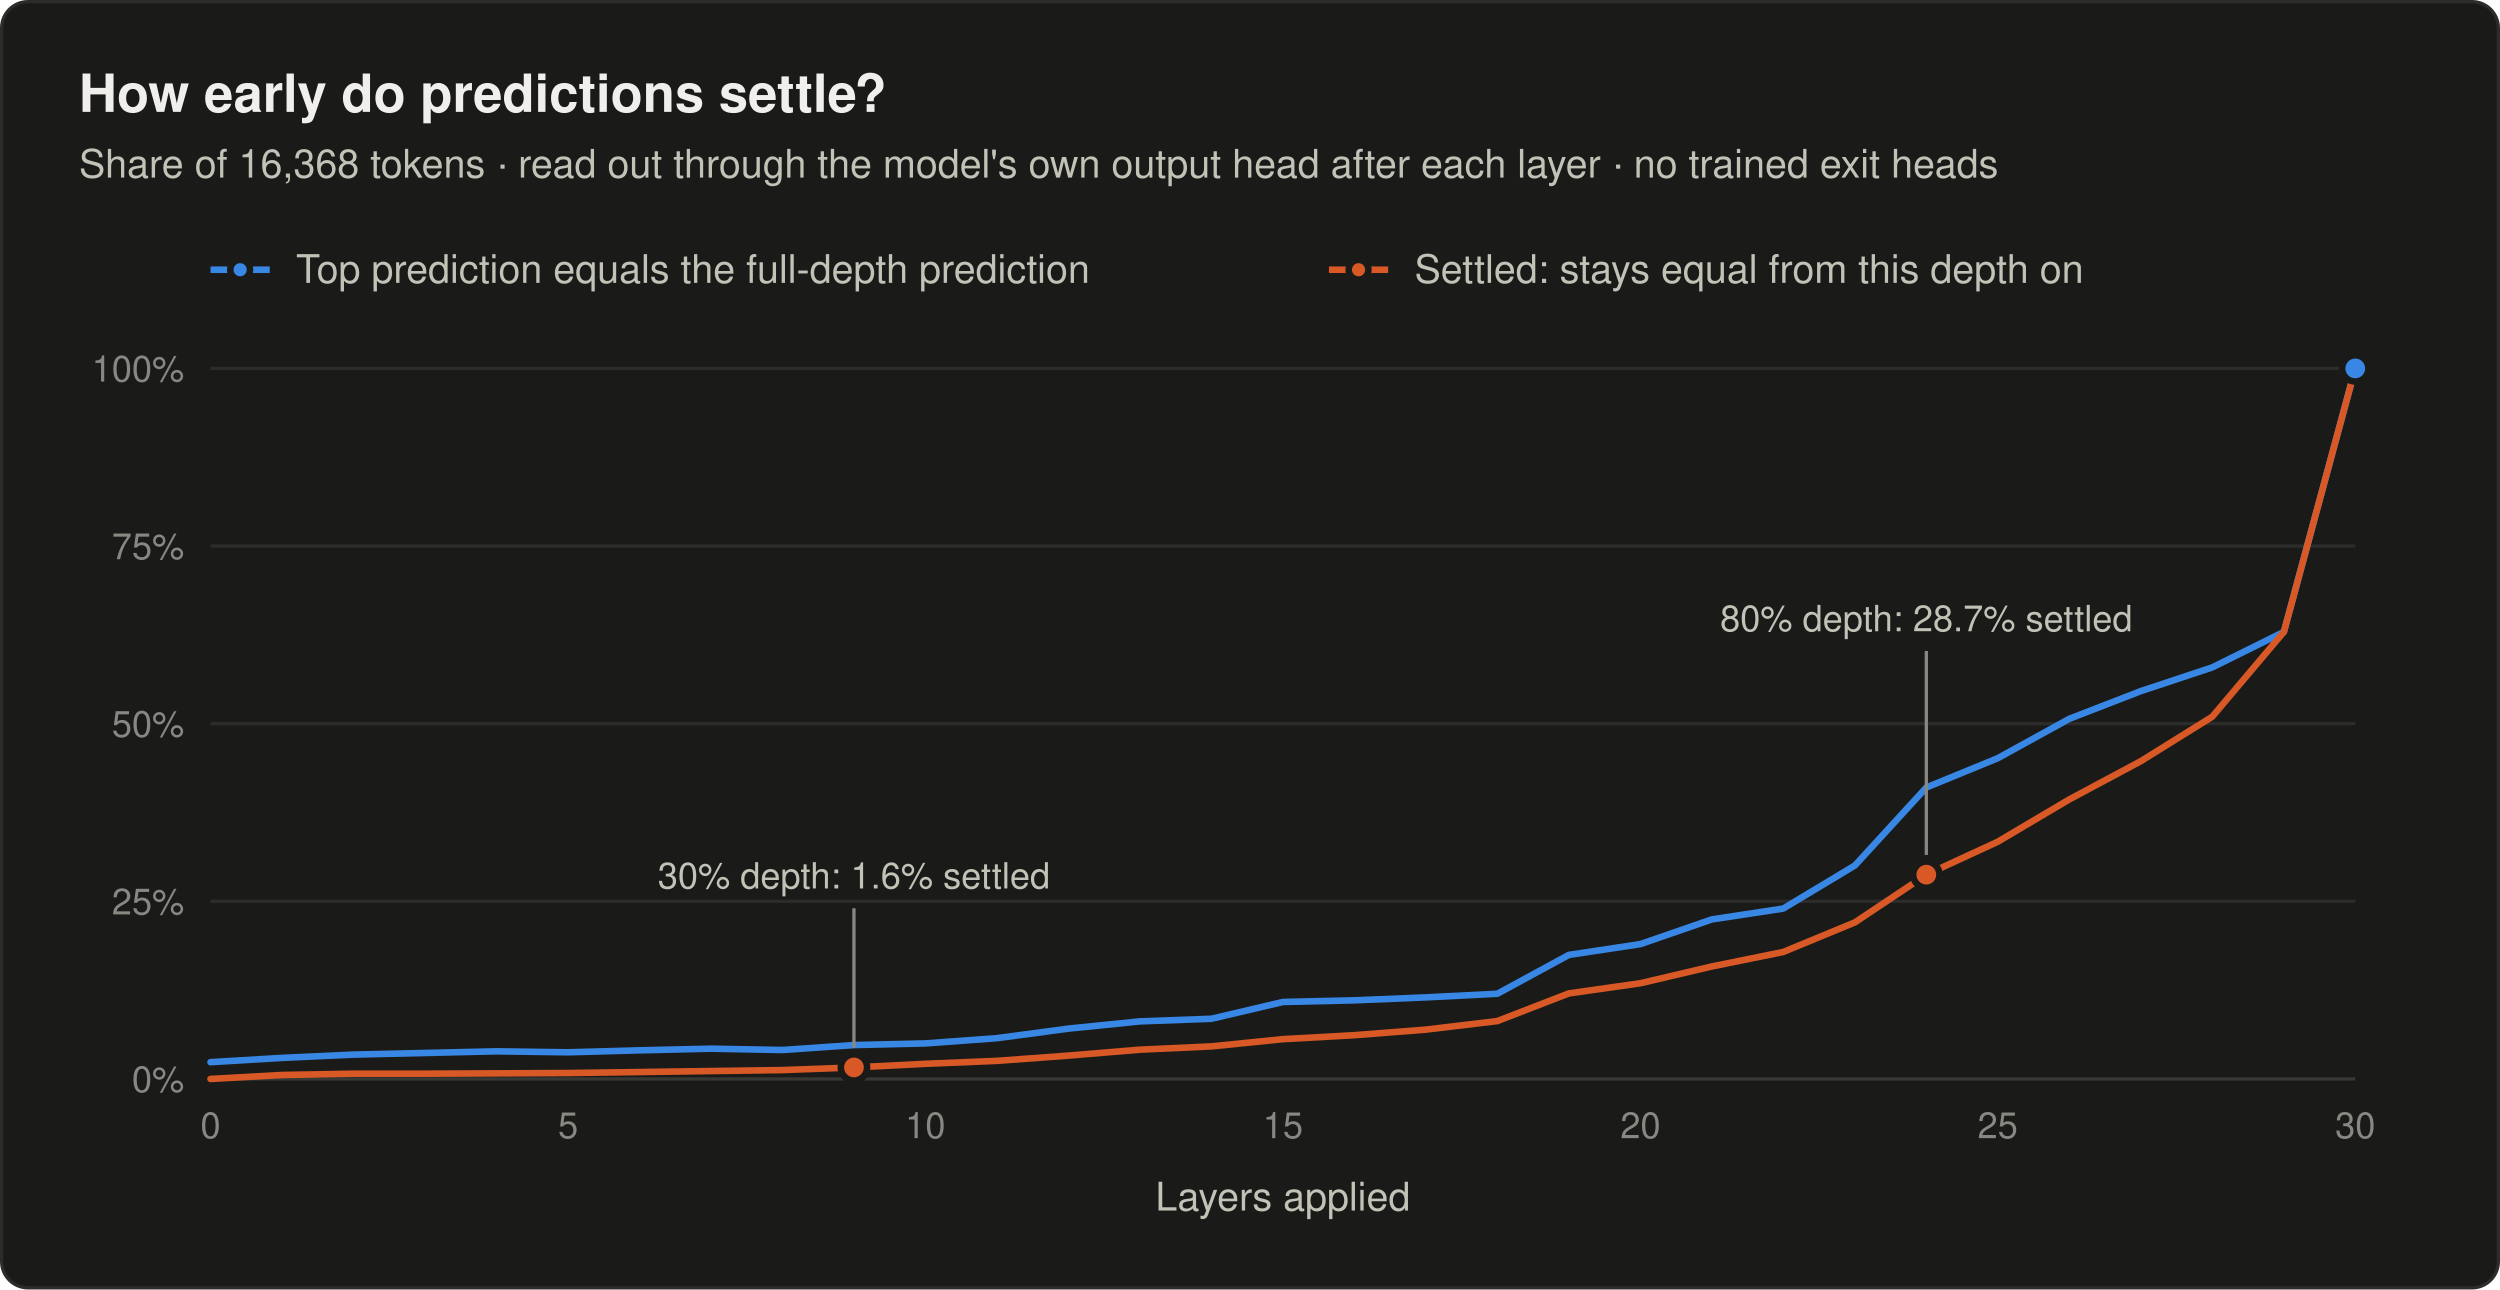
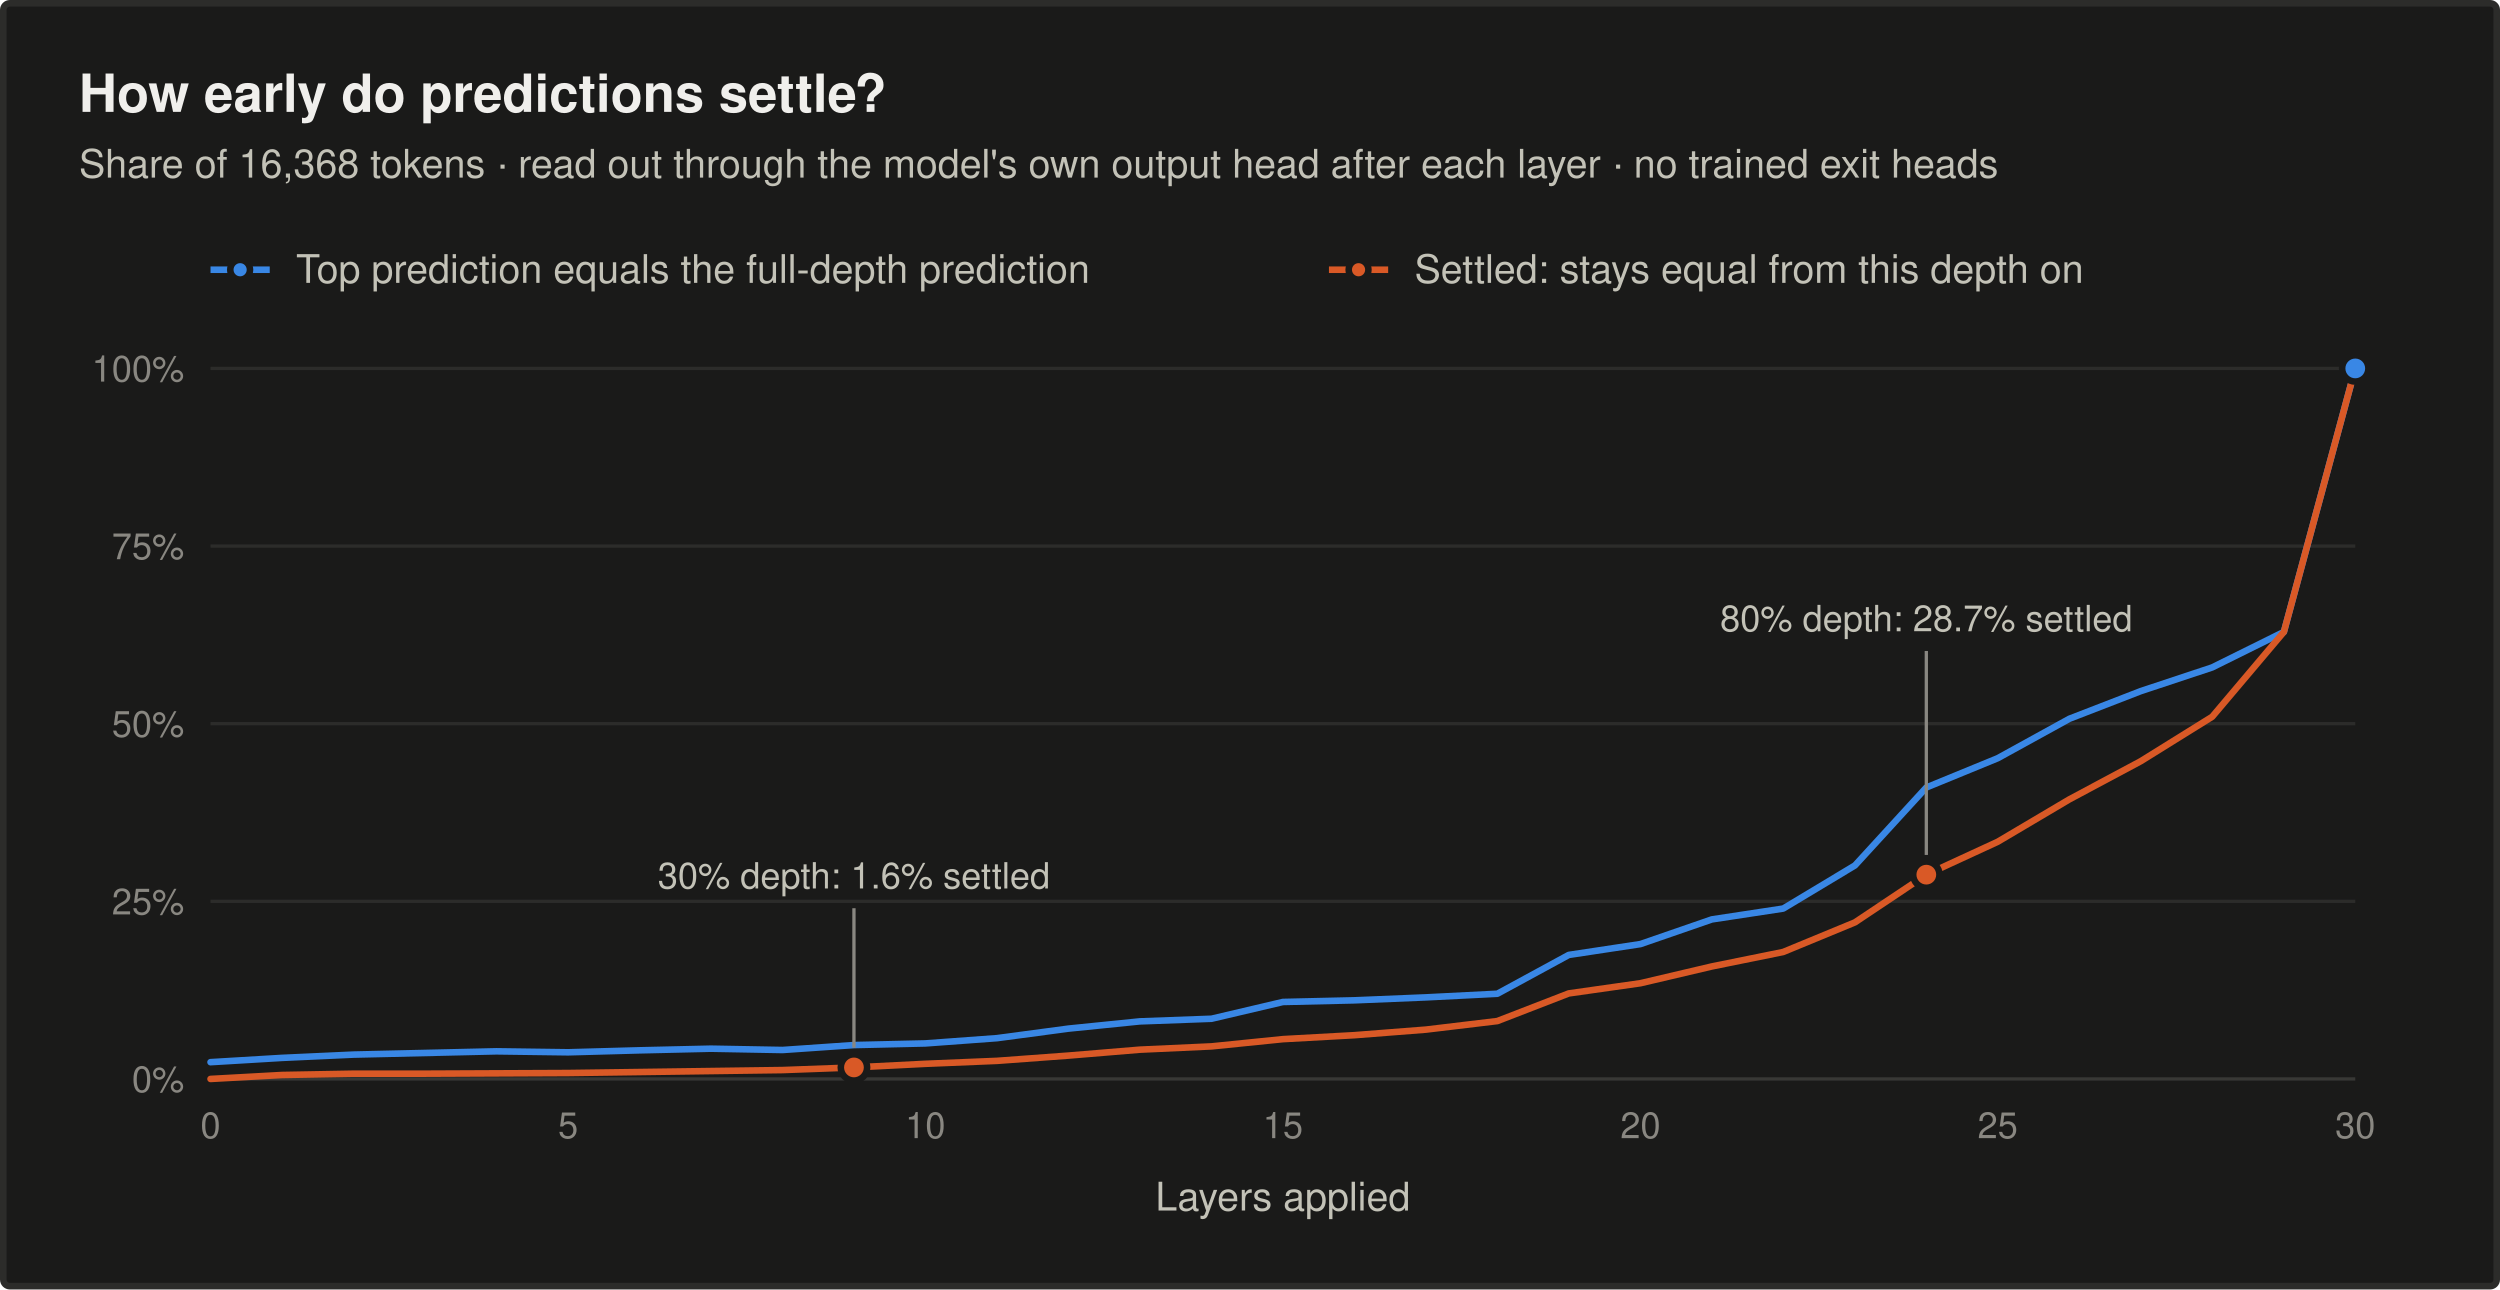
<svg xmlns="http://www.w3.org/2000/svg" viewBox="0 0 760 392" width="760" height="392" role="img" font-family="system-ui, -apple-system, &quot;Segoe UI&quot;, Helvetica, Arial, sans-serif">
-   <rect x="0.5" y="0.5" width="759" height="391" rx="8" fill="#1a1a19" stroke="#2c2c2a" />
+   <rect x="1" y="1" width="758" height="390" rx="2" stroke-width="2" fill="#1a1a19" stroke="#2c2c2a" />
  <text x="24.0" y="34.0" font-size="16" font-weight="600" fill="#f0efec" text-anchor="start">How early do predictions settle?</text>
  <text x="24.0" y="54.0" font-size="12" font-weight="400" fill="#c3c2b7" text-anchor="start">Share of 16,368 tokens · read out through the model's own output head after each layer · no trained exit heads</text>
  <line x1="64.0" y1="82.0" x2="82.0" y2="82.0" stroke="#3987e5" stroke-width="2" />
  <circle cx="73.0" cy="82.0" r="3" fill="#3987e5" stroke="#1a1a19" stroke-width="2" />
  <text x="90.0" y="86.0" font-size="12" font-weight="400" fill="#c3c2b7" text-anchor="start">Top prediction equals the full-depth prediction</text>
  <line x1="404.0" y1="82.0" x2="422.0" y2="82.0" stroke="#d95926" stroke-width="2" />
  <circle cx="413.0" cy="82.0" r="3" fill="#d95926" stroke="#1a1a19" stroke-width="2" />
  <text x="430.0" y="86.0" font-size="12" font-weight="400" fill="#c3c2b7" text-anchor="start">Settled: stays equal from this depth on</text>
  <line x1="64.0" y1="328.0" x2="716.0" y2="328.0" stroke="#383835" stroke-width="1" />
  <text x="56.0" y="332.0" font-size="11" font-weight="400" fill="#898781" text-anchor="end">0%</text>
  <line x1="64.0" y1="274.0" x2="716.0" y2="274.0" stroke="#2c2c2a" stroke-width="1" />
  <text x="56.0" y="278.0" font-size="11" font-weight="400" fill="#898781" text-anchor="end">25%</text>
  <line x1="64.0" y1="220.0" x2="716.0" y2="220.0" stroke="#2c2c2a" stroke-width="1" />
  <text x="56.0" y="224.0" font-size="11" font-weight="400" fill="#898781" text-anchor="end">50%</text>
  <line x1="64.0" y1="166.0" x2="716.0" y2="166.0" stroke="#2c2c2a" stroke-width="1" />
  <text x="56.0" y="170.0" font-size="11" font-weight="400" fill="#898781" text-anchor="end">75%</text>
  <line x1="64.0" y1="112.0" x2="716.0" y2="112.0" stroke="#2c2c2a" stroke-width="1" />
  <text x="56.0" y="116.0" font-size="11" font-weight="400" fill="#898781" text-anchor="end">100%</text>
  <text x="64.0" y="346.0" font-size="11" font-weight="400" fill="#898781" text-anchor="middle">0</text>
  <text x="172.7" y="346.0" font-size="11" font-weight="400" fill="#898781" text-anchor="middle">5</text>
  <text x="281.3" y="346.0" font-size="11" font-weight="400" fill="#898781" text-anchor="middle">10</text>
  <text x="390.0" y="346.0" font-size="11" font-weight="400" fill="#898781" text-anchor="middle">15</text>
  <text x="498.7" y="346.0" font-size="11" font-weight="400" fill="#898781" text-anchor="middle">20</text>
  <text x="607.3" y="346.0" font-size="11" font-weight="400" fill="#898781" text-anchor="middle">25</text>
  <text x="716.0" y="346.0" font-size="11" font-weight="400" fill="#898781" text-anchor="middle">30</text>
  <text x="390.0" y="368.0" font-size="12" font-weight="400" fill="#c3c2b7" text-anchor="middle">Layers applied</text>
  <polyline points="64.0,322.9 85.7,321.6 107.5,320.6 129.2,320.1 150.9,319.6 172.7,319.9 194.4,319.3 216.1,318.8 237.9,319.2 259.6,317.7 281.3,317.2 303.1,315.6 324.8,312.7 346.5,310.5 368.3,309.7 390.0,304.6 411.7,304.1 433.5,303.2 455.2,302.1 476.9,290.3 498.7,287.0 520.4,279.5 542.1,276.2 563.9,263.1 585.6,239.4 607.3,230.5 629.1,218.5 650.8,210.1 672.5,202.9 694.3,192.1 716.0,112.0" fill="none" stroke="#3987e5" stroke-width="2" stroke-linejoin="round" stroke-linecap="round" />
  <polyline points="64.0,328.0 85.7,326.8 107.5,326.4 129.2,326.4 150.9,326.3 172.7,326.2 194.4,325.9 216.1,325.6 237.9,325.3 259.6,324.5 281.3,323.4 303.1,322.5 324.8,320.9 346.5,319.1 368.3,318.1 390.0,315.9 411.7,314.7 433.5,313.0 455.2,310.4 476.9,302.0 498.7,298.9 520.4,293.8 542.1,289.4 563.9,280.4 585.6,265.9 607.3,255.9 629.1,243.0 650.8,231.4 672.5,217.9 694.3,192.1 716.0,112.0" fill="none" stroke="#d95926" stroke-width="2" stroke-linejoin="round" stroke-linecap="round" />
  <line x1="259.6" y1="276.1" x2="259.6" y2="318.5" stroke="#898781" stroke-width="1" />
  <circle cx="259.6" cy="324.5" r="4" fill="#d95926" stroke="#1a1a19" stroke-width="2" />
  <text x="259.6" y="270.1" font-size="11" font-weight="400" fill="#c3c2b7" text-anchor="middle">30% depth: 1.6% settled</text>
  <line x1="585.6" y1="197.9" x2="585.6" y2="259.9" stroke="#898781" stroke-width="1" />
  <circle cx="585.6" cy="265.9" r="4" fill="#d95926" stroke="#1a1a19" stroke-width="2" />
  <text x="585.6" y="191.9" font-size="11" font-weight="400" fill="#c3c2b7" text-anchor="middle">80% depth: 28.7% settled</text>
  <circle cx="716.0" cy="112.0" r="4" fill="#3987e5" stroke="#1a1a19" stroke-width="2" />
</svg>
